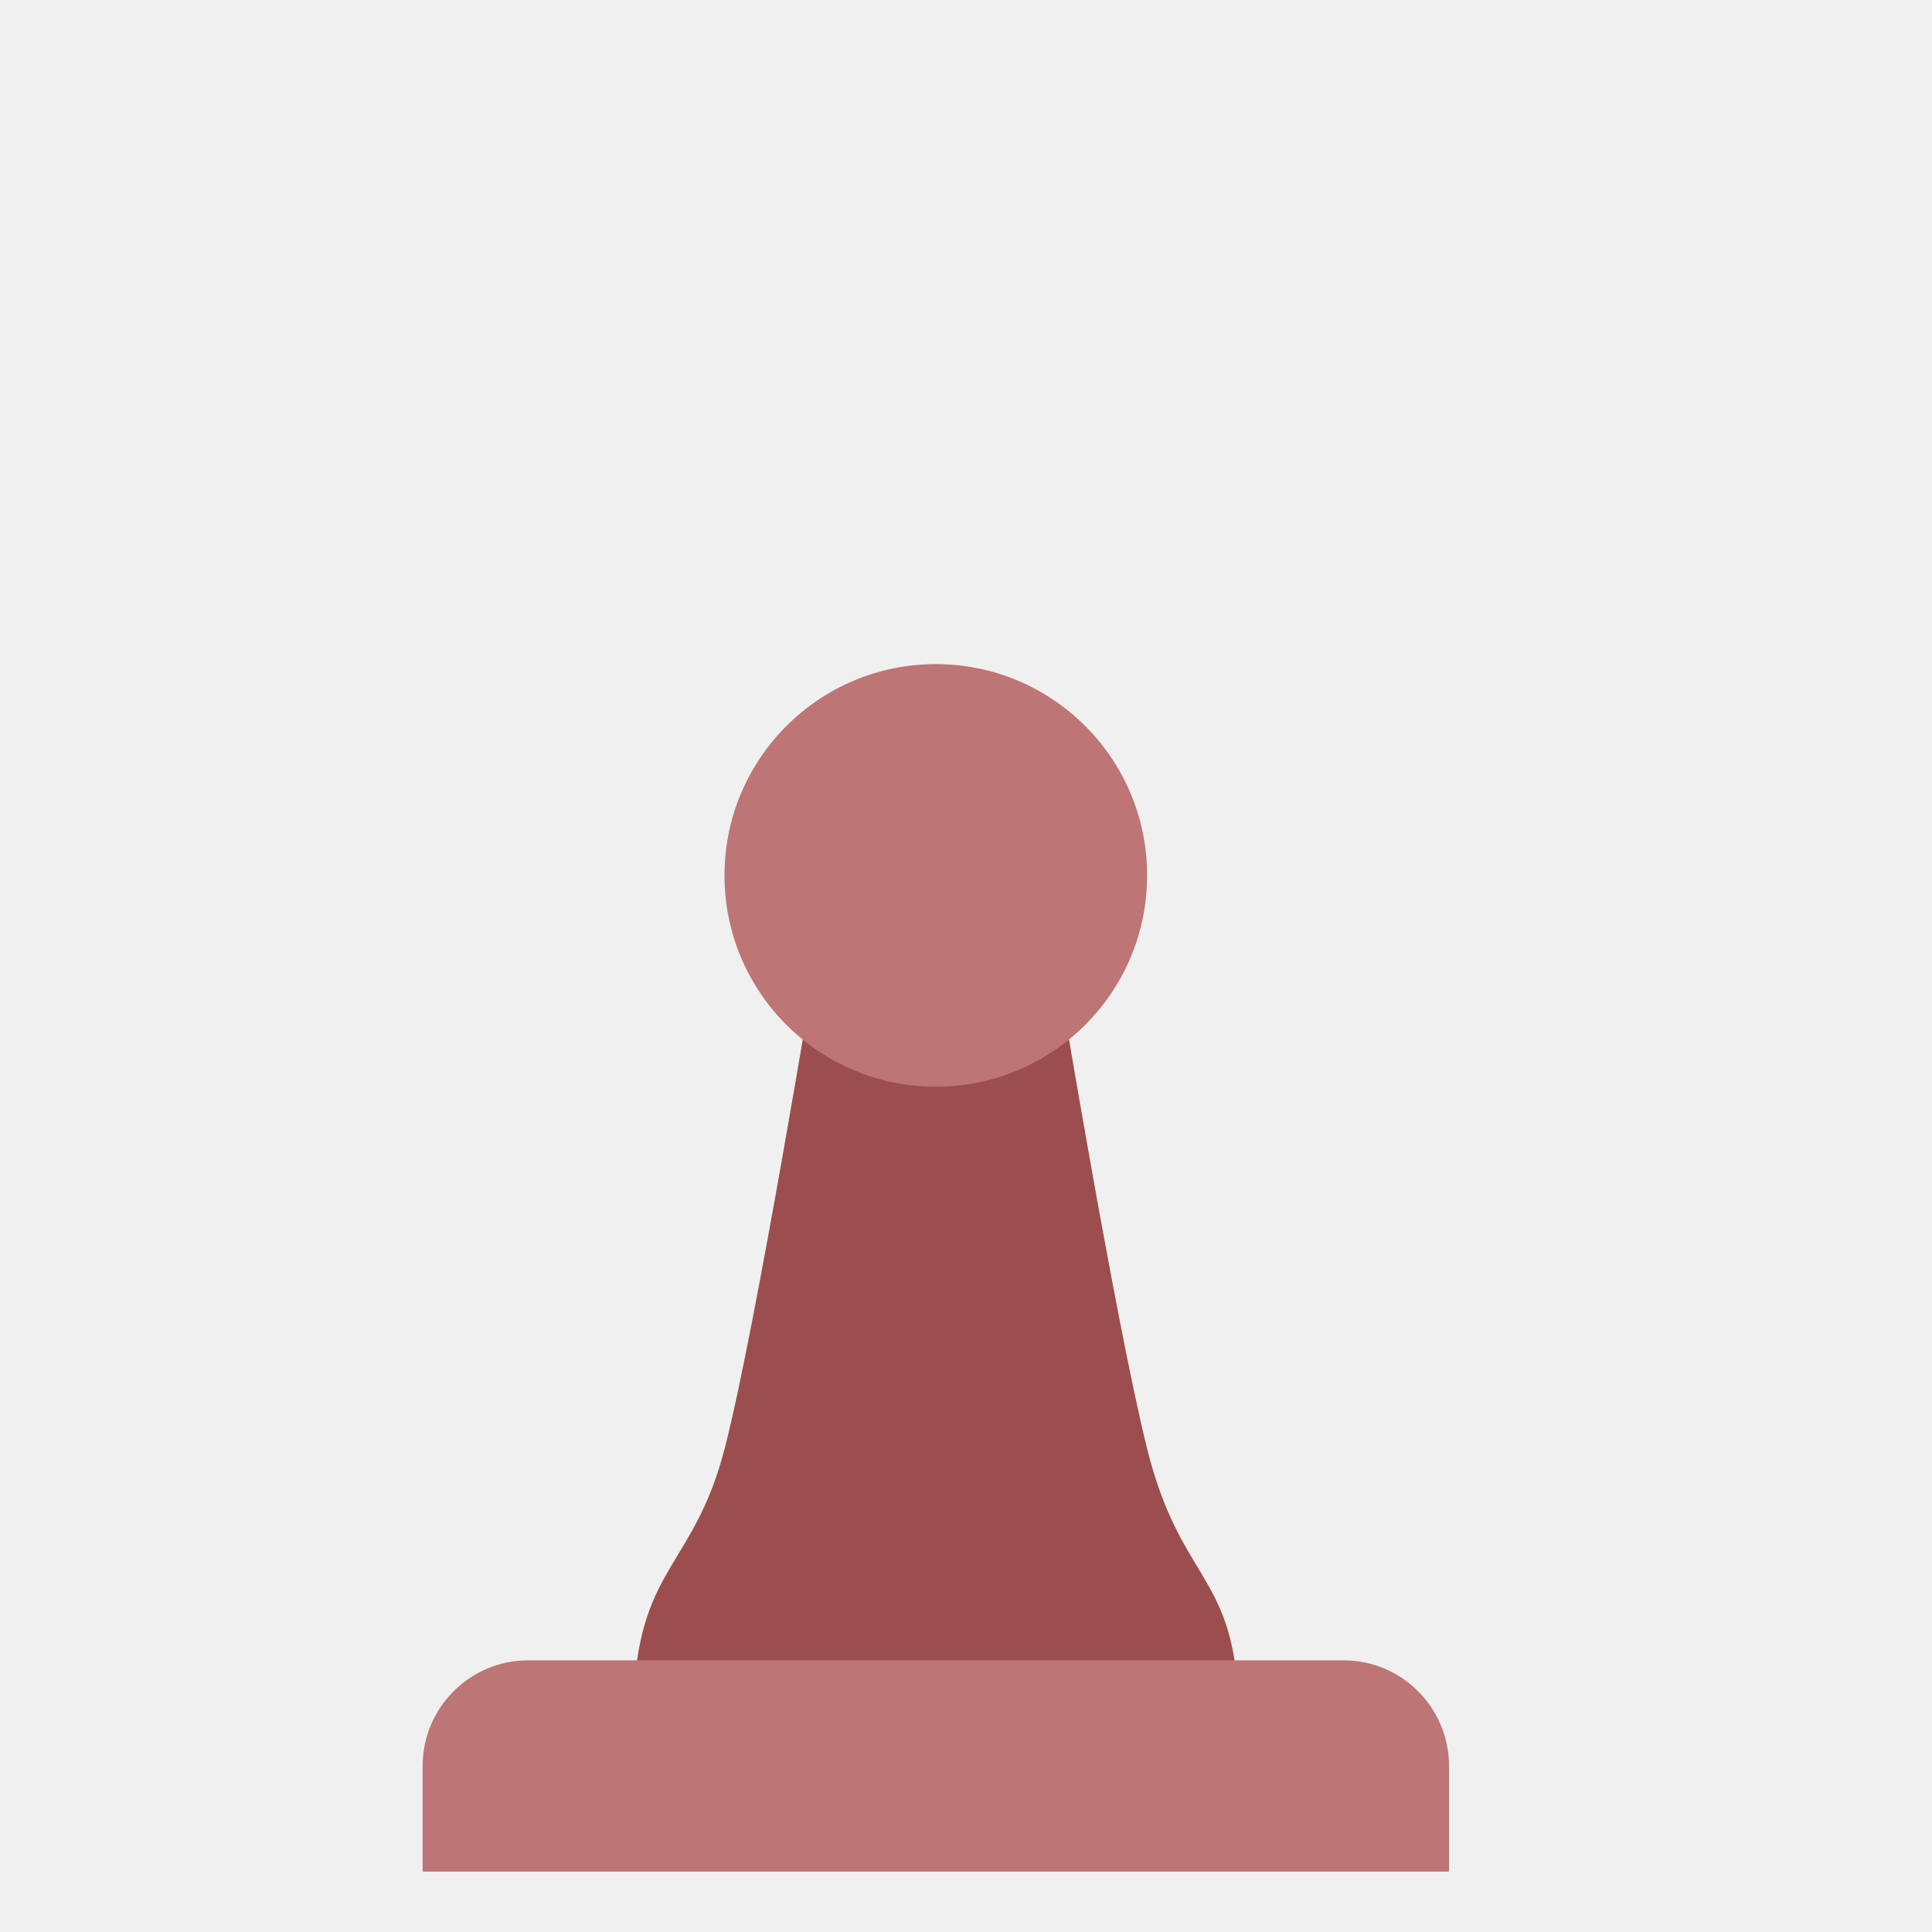
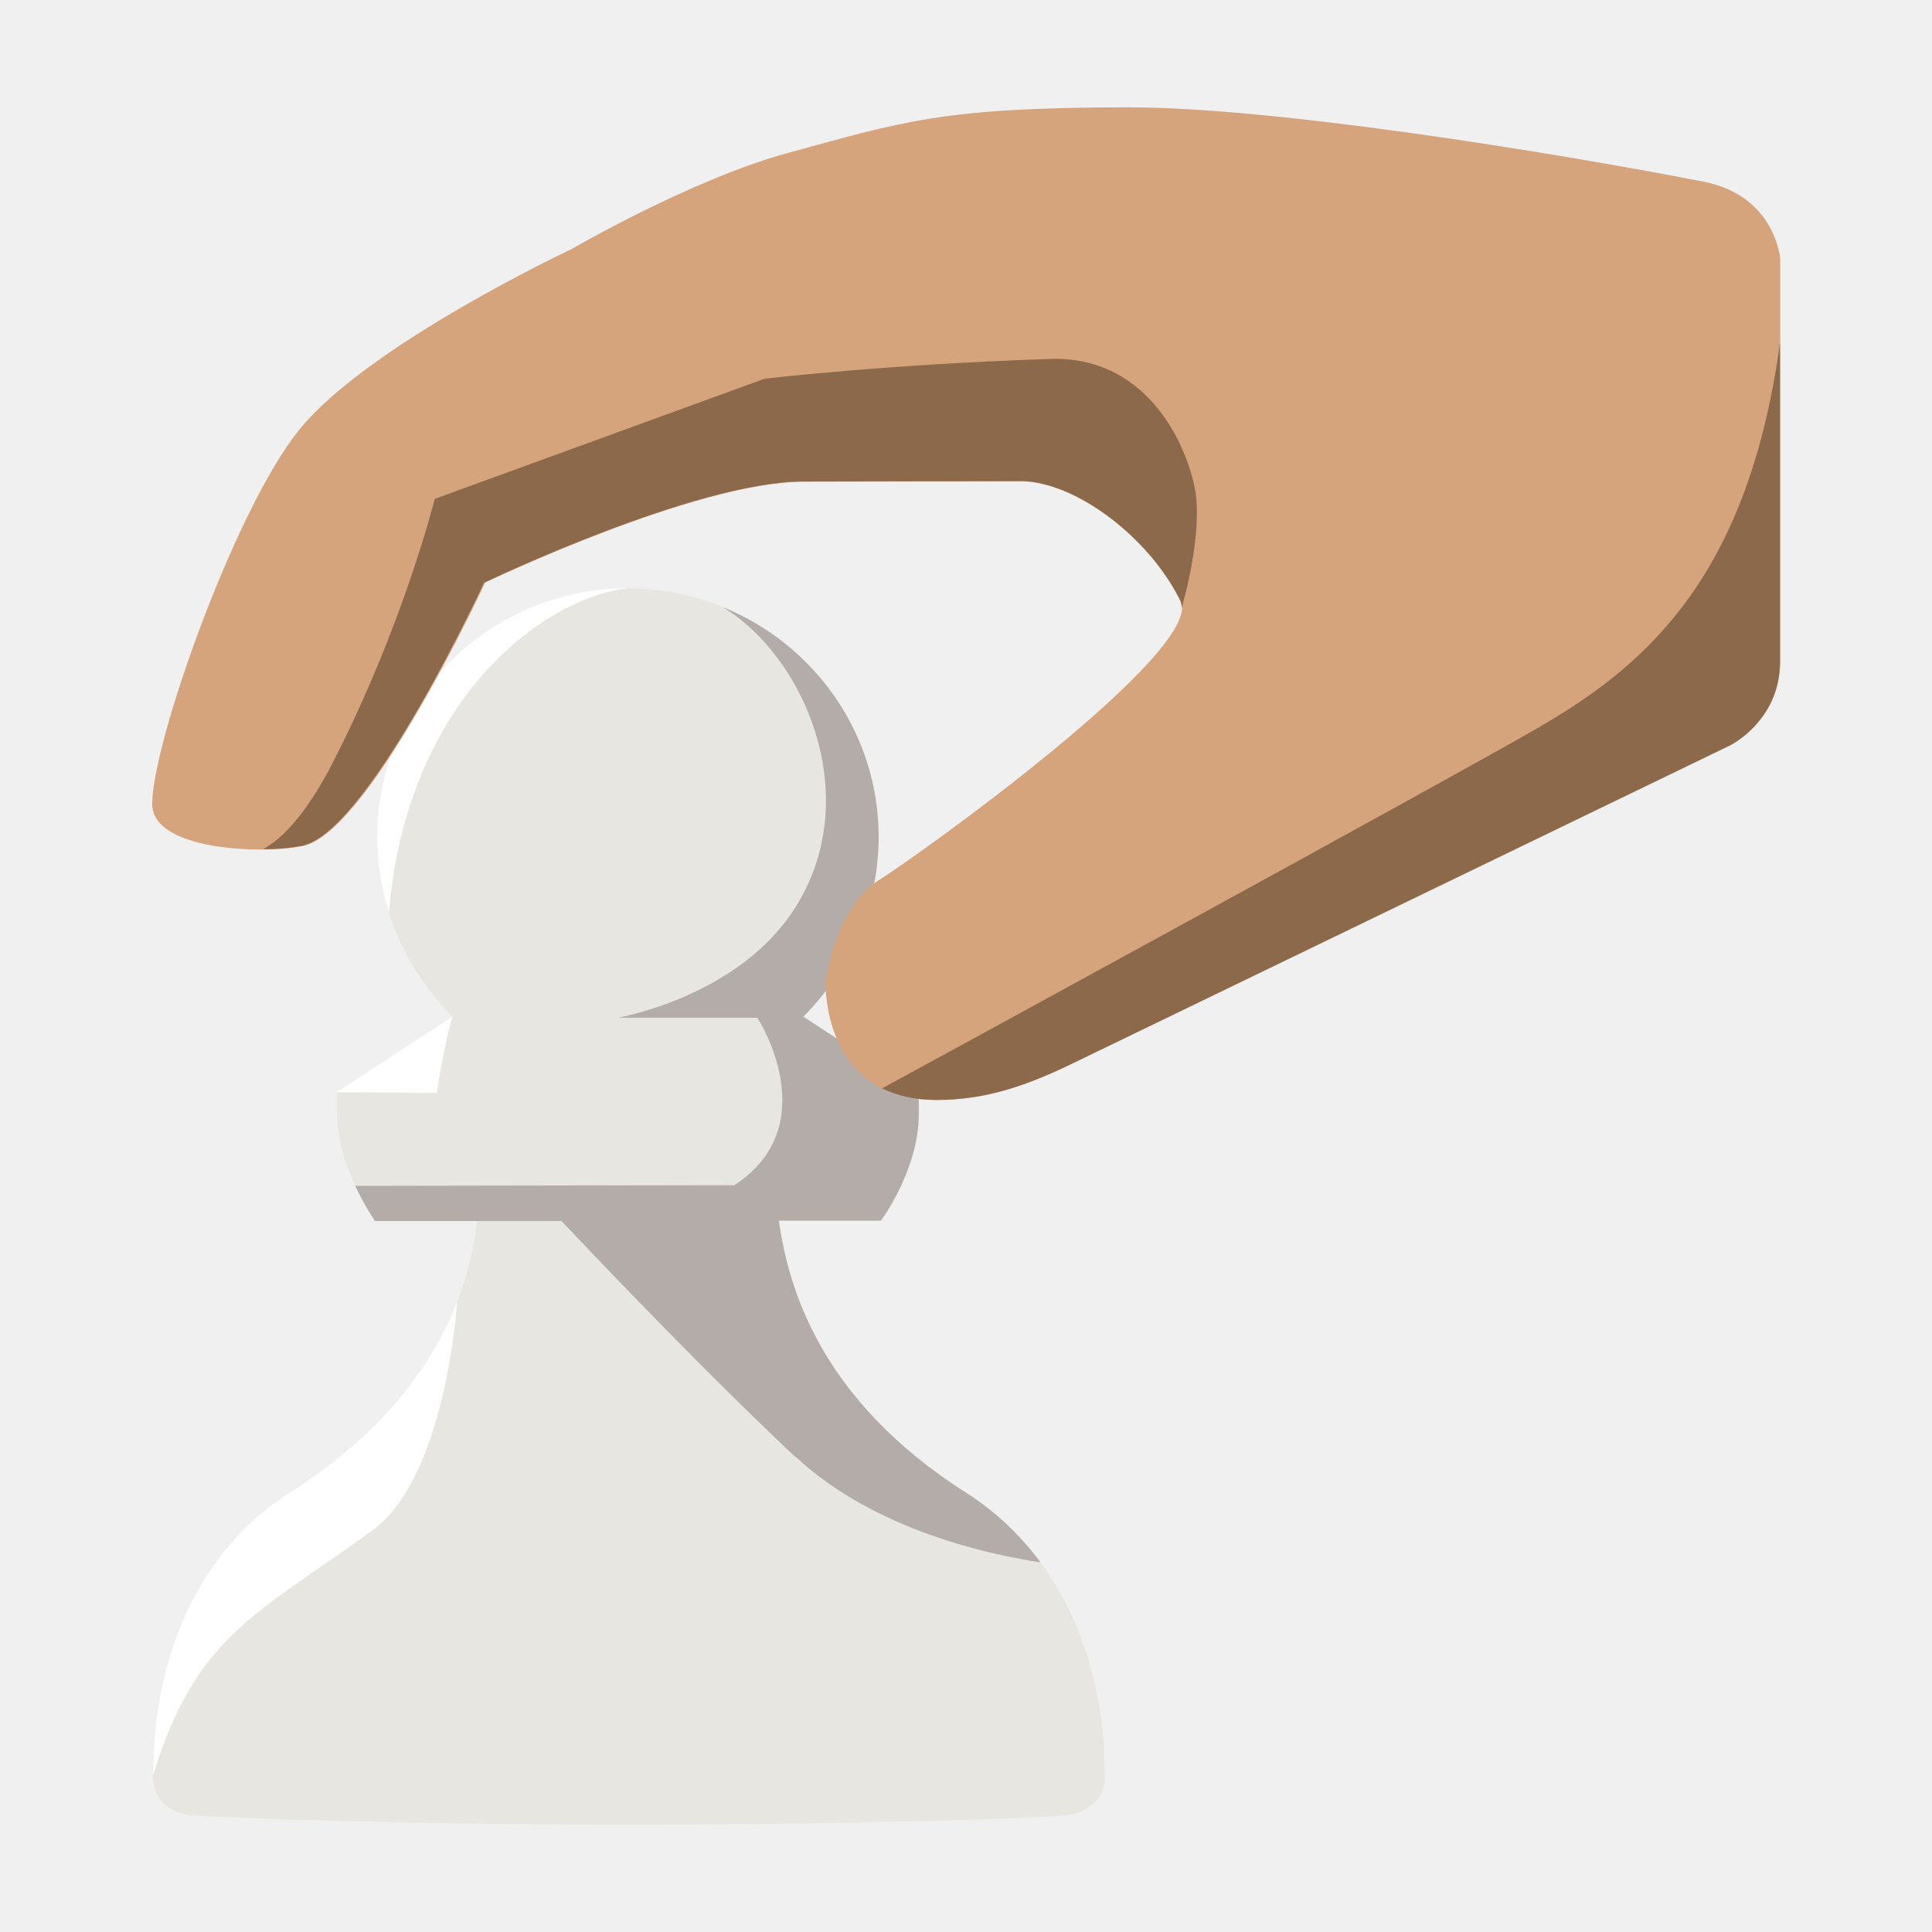
- <svg xmlns="http://www.w3.org/2000/svg" height="64" viewBox="0 0 64 64" width="64">
-   <g fill="none" fill-rule="evenodd">
-     <path d="m27.002 32h8s1.936 11.745 3 16c1.064 4.255 2.759 4.136 3 8 .241 3.864-20.259 4.136-20 0 .259-4.136 2-4.158 3-8s3-16 3-16z" fill="#9c4d4d" />
-     <g fill="#bd7575">
-       <path d="m14 58.5c0-1.933 1.572-3.5 3.495-3.5h27.011c1.93 0 3.495 1.571 3.495 3.5v3.5h-34z" />
-       <circle cx="31" cy="29" r="7" />
-     </g>
-   </g>
+ <svg xmlns="http://www.w3.org/2000/svg" width="90" height="90" fill="none">
+   <path d="M45.07 69.58c-7.03-4.45-8.37-9.82-8.79-12.72h4.76s1.76-2.36 1.76-4.96v-1.03l-5.38-3.51c2.17-2.17 3.51-5.17 3.51-8.37 0-6.41-5.27-11.58-11.68-11.58s-11.68 5.17-11.68 11.58c0 3.2 1.34 6.2 3.51 8.37l-5.38 3.51v1.03c0 2.48 1.76 4.96 1.76 4.96h4.76c-.31 2.89-1.76 8.27-8.79 12.72-4.03 2.58-6.31 7.34-6.31 13.13 0 1.03.69 1.77 1.86 1.86 1.17.09 9.42.43 20.26.43 10.84 0 19.18-.31 20.37-.43 1.18-.12 1.86-.83 1.86-1.86 0-5.79-2.38-10.54-6.41-13.13h.01z" fill="#E8E6E1" />
+   <path d="m21.09 47.35-5.38 3.51v.02l4.64.03c.24-1.7.7-3.54.73-3.57l.01.01zM17.36 71.28c3.18-2.32 3.85-9.46 3.94-10.65-1.07 2.75-3.28 6.04-7.86 8.94-4.03 2.58-6.31 7.34-6.31 13.13 2-6.59 5.01-7.6 10.23-11.42z" fill="#fff" />
+   <path d="M37.05 67.85c3.68 3.45 9.14 4.59 11.42 4.93-.94-1.27-2.08-2.35-3.4-3.2-7.03-4.45-8.37-9.82-8.79-12.72h4.76s1.76-2.36 1.76-4.96v-1.03l-5.38-3.51c2.17-2.17 3.51-5.17 3.51-8.37 0-4.85-3.02-8.99-7.26-10.71 3.96 2.41 6.75 9.23 3.12 14.38-2.71 3.84-8.01 4.75-8.01 4.75h6.49c.07.05 3.2 5.02-1.06 7.8l-17.66.03c.45.97.91 1.62.92 1.64h8.69s5.95 6.35 10.89 10.99v-.02z" fill="#B3ACA8" />
+   <path d="M29.25 27.4c-6.41 0-11.68 5.17-11.68 11.58 0 1.21.19 2.39.55 3.51.81-9.78 7.06-14.6 11.13-15.09z" fill="#fff" />
+   <path d="M38.46 45.66c-.02.55 0 5.56 5.17 5.58 2.24 0 4.09-.64 6.08-1.58l30.87-14.94s2.35-1.14 2.35-3.9V12.06s-.21-2.94-3.58-3.6C72.02 7.04 59.31 5 52.6 5c-8.7 0-10.51.66-15.92 2.13-4.48 1.23-10.03 4.46-10.03 4.46s-9.52 4.47-12.71 8.43c-3.01 3.72-6.85 14.59-6.85 17.43 0 2.29 5.67 2.34 7.16 1.92 3.11-.91 8.35-12.23 8.35-12.23s9.8-4.7 14.85-4.7c2.17 0 7.58-.02 10.11-.02 2.53 0 6 2.61 7.44 5.56 1.13 2.31-12.19 11.85-14 12.98-1.34.84-2 2.5-2.3 3.6l-.23 1.11-.01-.01z" fill="#D5A47D" />
+   <path d="M22.58 27.13s9.8-4.7 14.85-4.7c2.17 0 7.58-.02 10.11-.02.43 0 .89.08 1.36.22 2.29.68 4.88 2.9 6.08 5.35.01.03.03.06.03.09.03.08.04.18.03.27.1-.33 1.04-3.64.6-5.69-.49-2.29-2.4-6.07-6.71-5.93-7.59.25-13.31.92-13.31.92l-15.37 5.6s-1.44 5.84-4.76 12.31c-1.31 2.55-2.46 3.59-3.24 4.01.62 0 1.18-.05 1.6-.12.06-.01.11-.02.16-.03h.03c.05-.01.1-.02.14-.04h.02c3.11-.91 8.35-12.23 8.35-12.23l.03-.01zM71.78 33.83c-4.12 2.39-29.56 16.26-30.69 16.87.67.33 1.49.54 2.54.54 2.24 0 4.09-.64 6.08-1.58l30.87-14.93s.52-.25 1.06-.8a5.409 5.409 0 0 0 .48-.57c.03-.05.07-.1.1-.15.09-.13.17-.27.25-.43.05-.09.09-.19.13-.29a4.023 4.023 0 0 0 .2-.63c.07-.31.12-.66.12-1.03V15.97c-1.47 10.68-6.02 14.89-11.15 17.86h.01z" fill="#8D694B" />
</svg>
